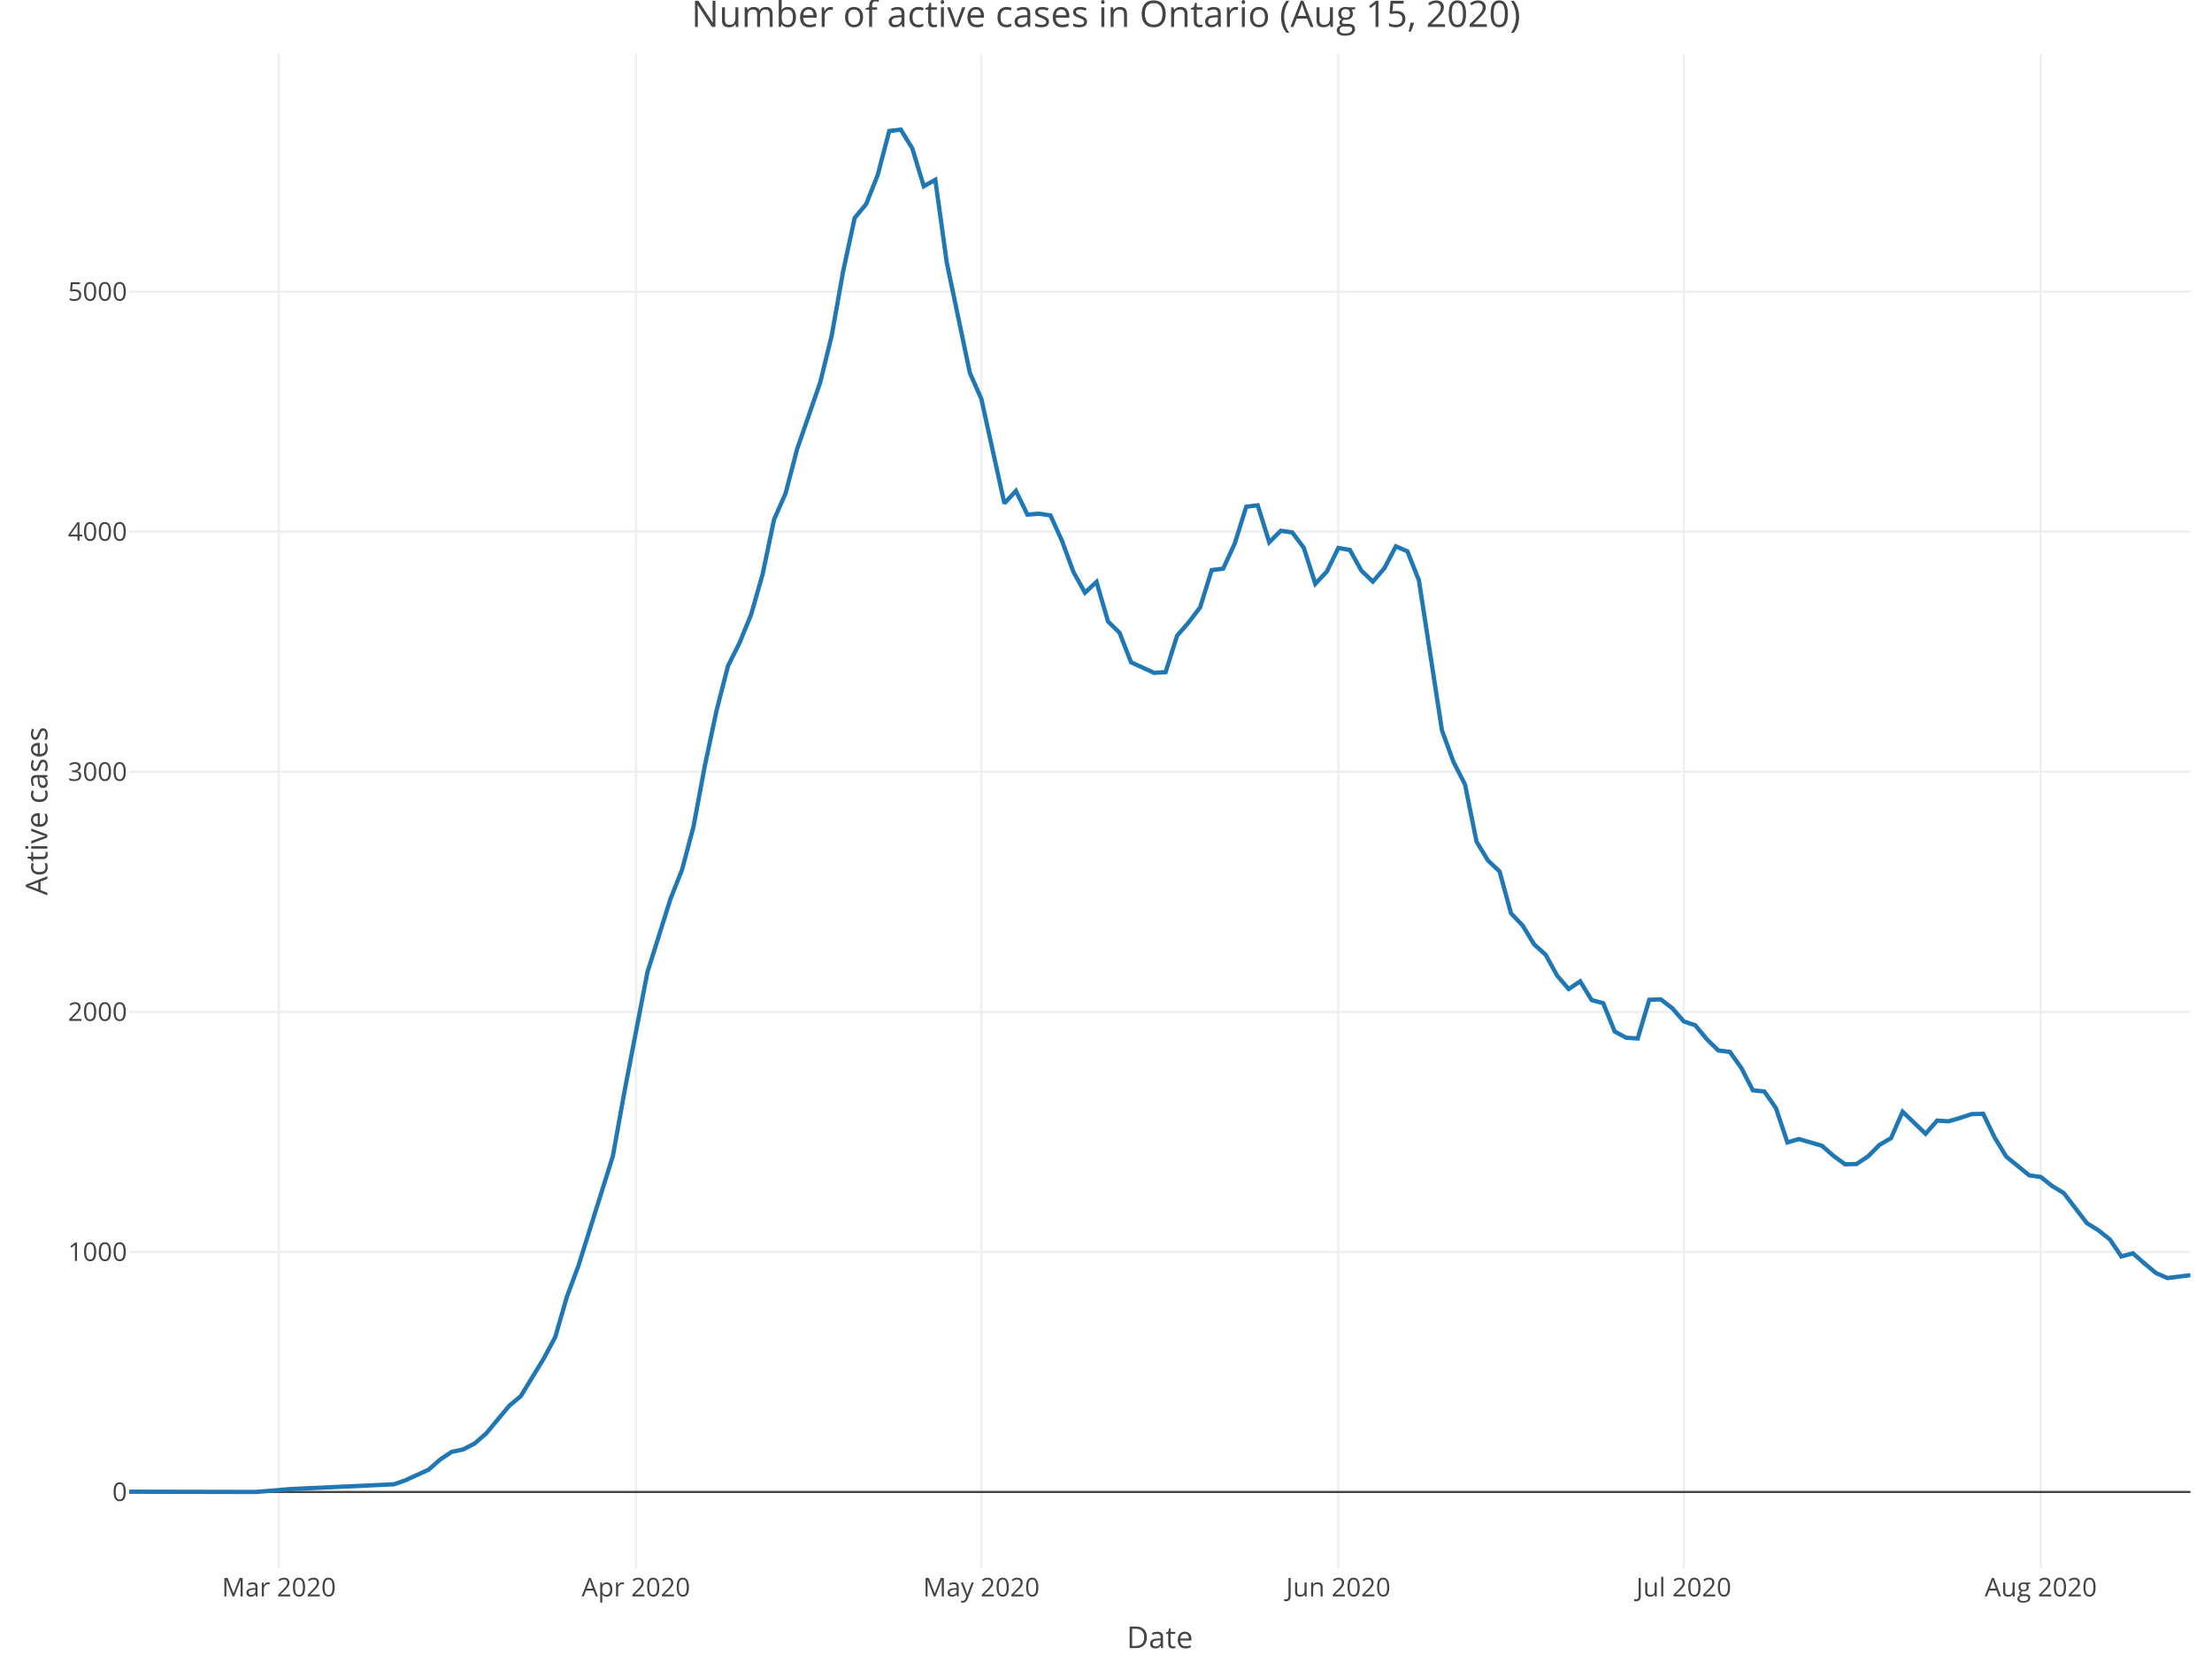
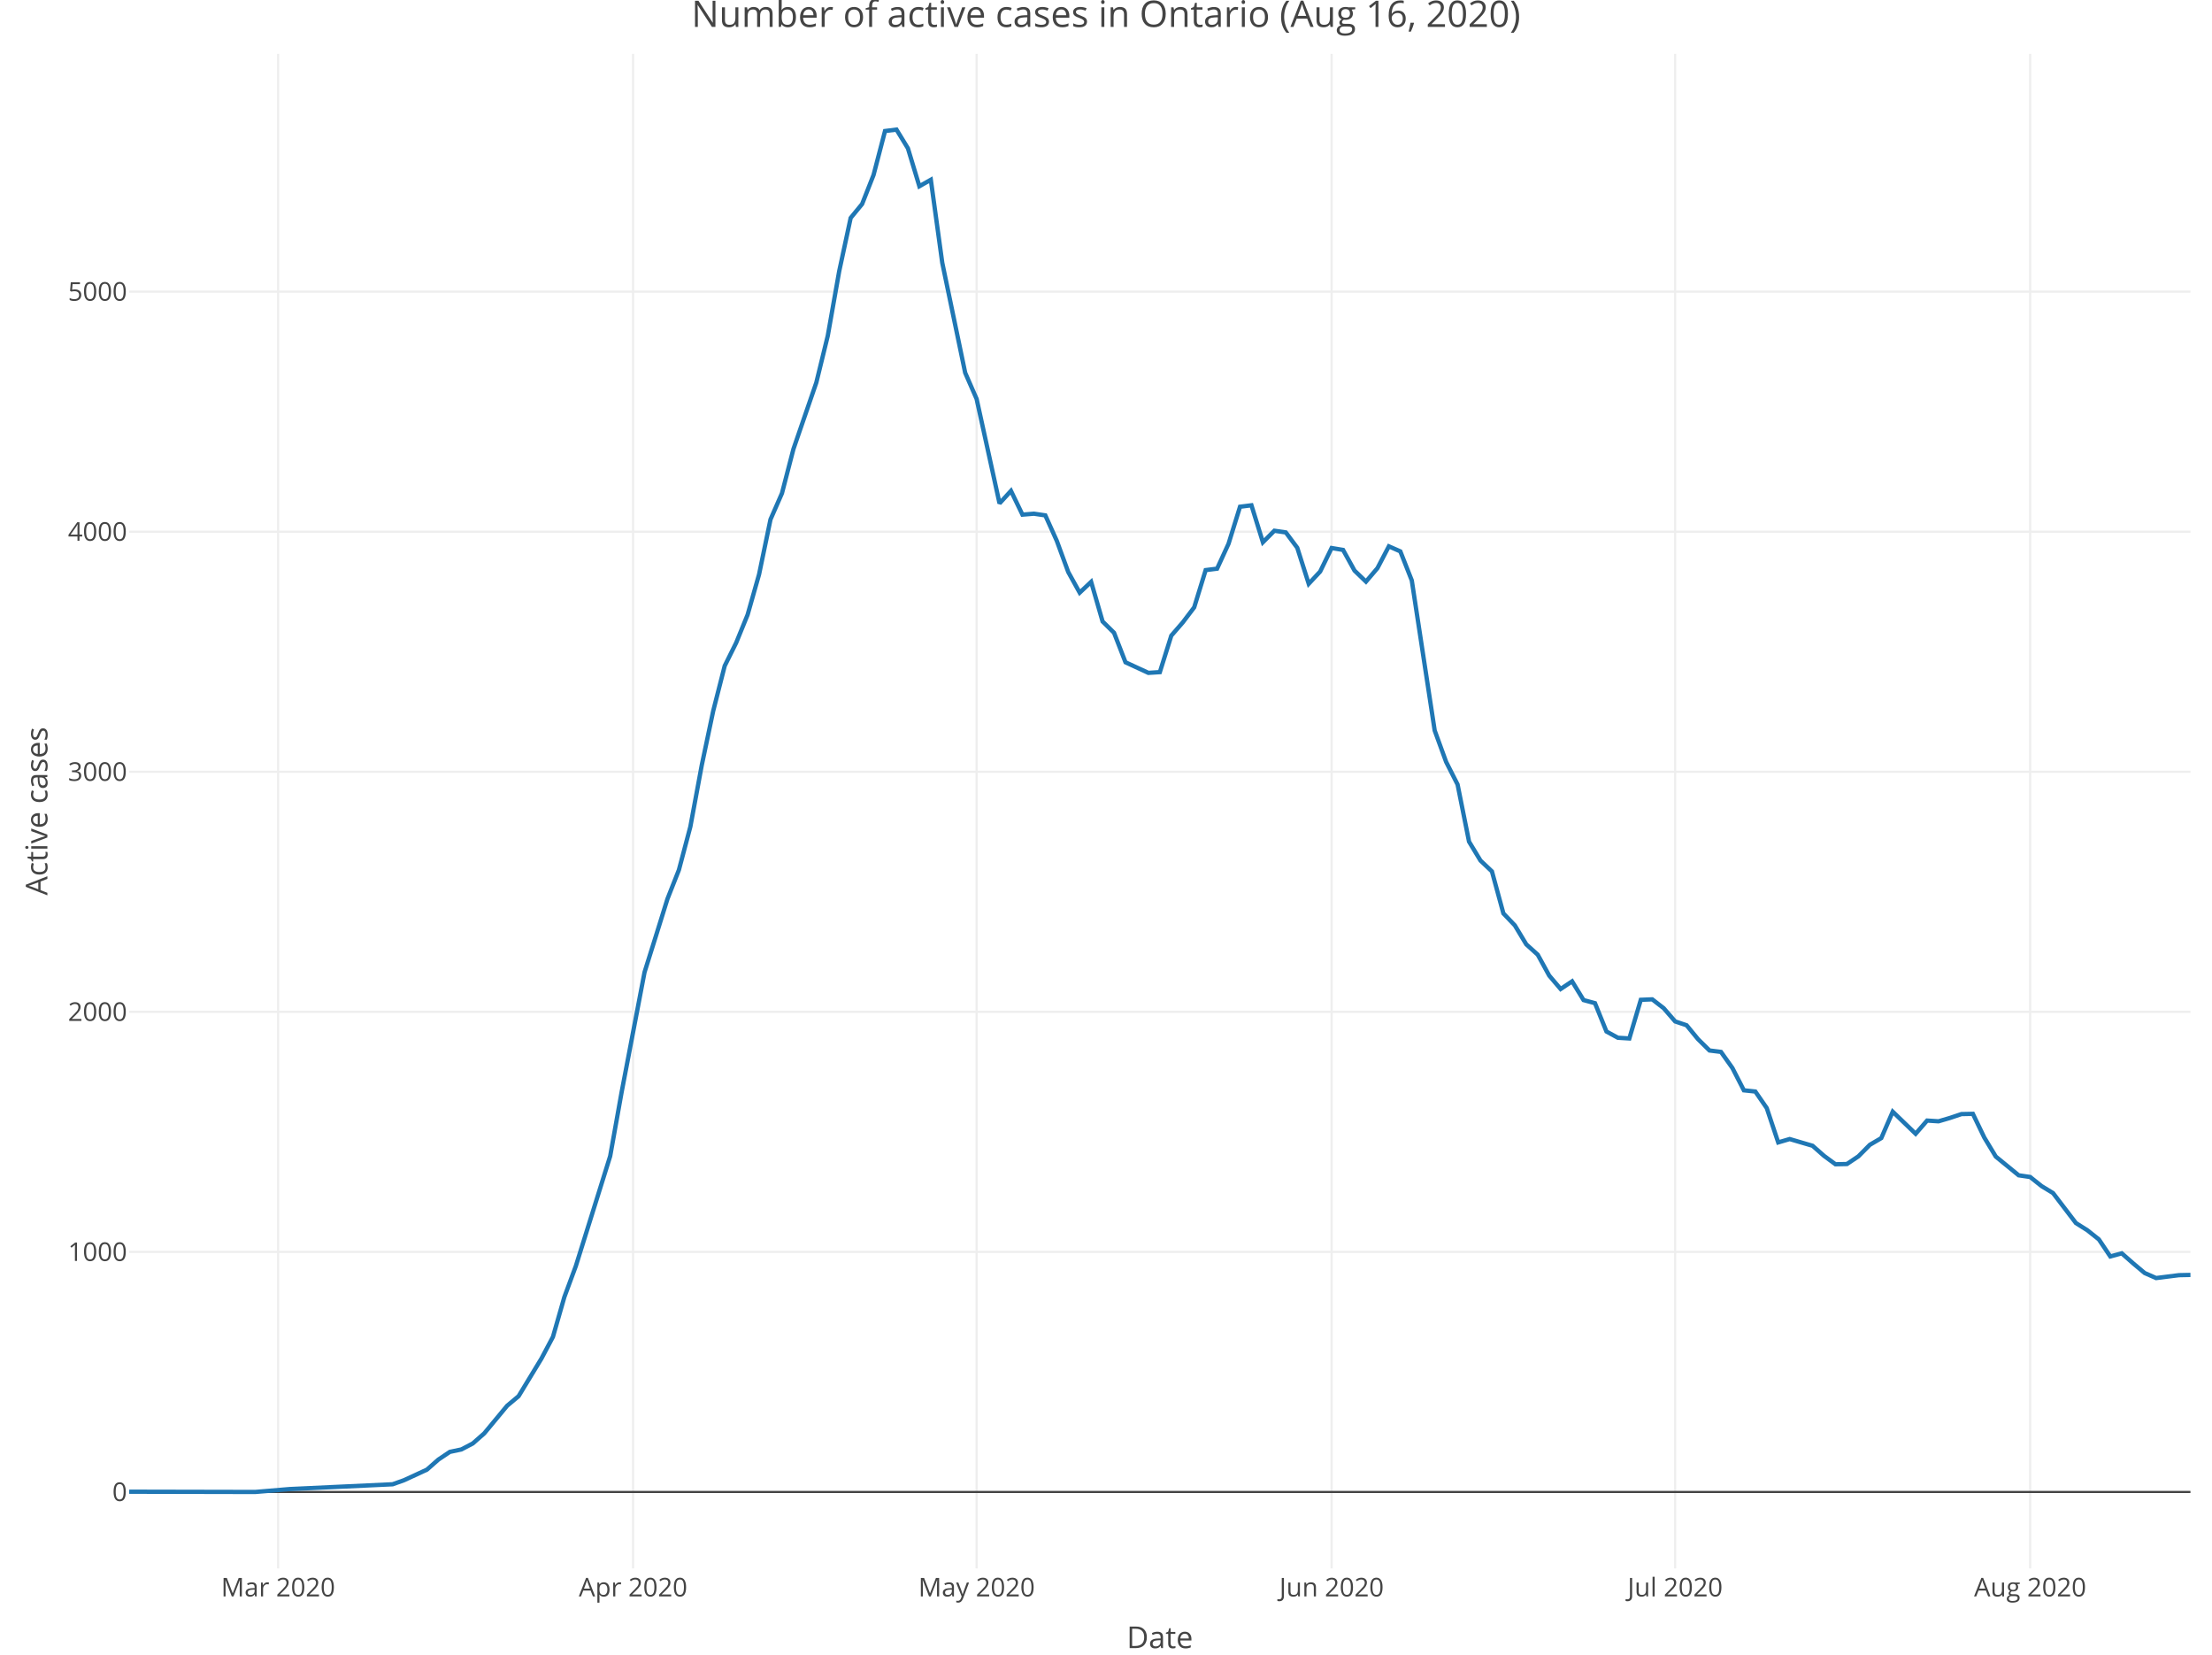
<svg xmlns="http://www.w3.org/2000/svg" class="main-svg" width="1027" height="768" style="" viewBox="0 0 1027 768">
  <rect x="0" y="0" width="1027" height="768" style="fill: rgb(255, 255, 255); fill-opacity: 1;" />
-   <defs id="defs-4460c8">
+   <defs id="defs-9ace25">
    <g class="clips">
-       <clipPath id="clip4460c8xyplot" class="plotclip">
+       <clipPath id="clip9ace25xyplot" class="plotclip">
        <rect width="957" height="703" />
      </clipPath>
-       <clipPath class="axesclip" id="clip4460c8x">
+       <clipPath class="axesclip" id="clip9ace25x">
        <rect x="60" y="0" width="957" height="768" />
      </clipPath>
-       <clipPath class="axesclip" id="clip4460c8y">
+       <clipPath class="axesclip" id="clip9ace25y">
        <rect x="0" y="25" width="1027" height="703" />
      </clipPath>
-       <clipPath class="axesclip" id="clip4460c8xy">
+       <clipPath class="axesclip" id="clip9ace25xy">
        <rect x="60" y="25" width="957" height="703" />
      </clipPath>
    </g>
    <g class="gradients" />
  </defs>
  <g class="bglayer" />
  <g class="layer-below">
    <g class="imagelayer" />
    <g class="shapelayer" />
  </g>
  <g class="cartesianlayer">
    <g class="subplot xy">
      <g class="layer-subplot">
        <g class="shapelayer" />
        <g class="imagelayer" />
      </g>
      <g class="gridlayer">
        <g class="x">
-           <path class="xgrid crisp" transform="translate(129.5,0)" d="M0,25v703" style="stroke: rgb(238, 238, 238); stroke-opacity: 1; stroke-width: 1px;" />
-           <path class="xgrid crisp" transform="translate(295.24,0)" d="M0,25v703" style="stroke: rgb(238, 238, 238); stroke-opacity: 1; stroke-width: 1px;" />
-           <path class="xgrid crisp" transform="translate(455.63,0)" d="M0,25v703" style="stroke: rgb(238, 238, 238); stroke-opacity: 1; stroke-width: 1px;" />
-           <path class="xgrid crisp" transform="translate(621.37,0)" d="M0,25v703" style="stroke: rgb(238, 238, 238); stroke-opacity: 1; stroke-width: 1px;" />
-           <path class="xgrid crisp" transform="translate(781.76,0)" d="M0,25v703" style="stroke: rgb(238, 238, 238); stroke-opacity: 1; stroke-width: 1px;" />
-           <path class="xgrid crisp" transform="translate(947.5,0)" d="M0,25v703" style="stroke: rgb(238, 238, 238); stroke-opacity: 1; stroke-width: 1px;" />
+           <path class="xgrid crisp" transform="translate(129.12,0)" d="M0,25v703" style="stroke: rgb(238, 238, 238); stroke-opacity: 1; stroke-width: 1px;" />
+           <path class="xgrid crisp" transform="translate(293.93,0)" d="M0,25v703" style="stroke: rgb(238, 238, 238); stroke-opacity: 1; stroke-width: 1px;" />
+           <path class="xgrid crisp" transform="translate(453.43,0)" d="M0,25v703" style="stroke: rgb(238, 238, 238); stroke-opacity: 1; stroke-width: 1px;" />
+           <path class="xgrid crisp" transform="translate(618.25,0)" d="M0,25v703" style="stroke: rgb(238, 238, 238); stroke-opacity: 1; stroke-width: 1px;" />
+           <path class="xgrid crisp" transform="translate(777.75,0)" d="M0,25v703" style="stroke: rgb(238, 238, 238); stroke-opacity: 1; stroke-width: 1px;" />
+           <path class="xgrid crisp" transform="translate(942.57,0)" d="M0,25v703" style="stroke: rgb(238, 238, 238); stroke-opacity: 1; stroke-width: 1px;" />
        </g>
        <g class="y">
          <path class="ygrid crisp" transform="translate(0,581.09)" d="M60,0h957" style="stroke: rgb(238, 238, 238); stroke-opacity: 1; stroke-width: 1px;" />
          <path class="ygrid crisp" transform="translate(0,469.66)" d="M60,0h957" style="stroke: rgb(238, 238, 238); stroke-opacity: 1; stroke-width: 1px;" />
          <path class="ygrid crisp" transform="translate(0,358.23)" d="M60,0h957" style="stroke: rgb(238, 238, 238); stroke-opacity: 1; stroke-width: 1px;" />
          <path class="ygrid crisp" transform="translate(0,246.8)" d="M60,0h957" style="stroke: rgb(238, 238, 238); stroke-opacity: 1; stroke-width: 1px;" />
          <path class="ygrid crisp" transform="translate(0,135.37)" d="M60,0h957" style="stroke: rgb(238, 238, 238); stroke-opacity: 1; stroke-width: 1px;" />
        </g>
      </g>
      <g class="zerolinelayer">
        <path class="yzl zl crisp" transform="translate(0,692.52)" d="M60,0h957" style="stroke: rgb(68, 68, 68); stroke-opacity: 1; stroke-width: 1px;" />
      </g>
      <path class="xlines-below" />
      <path class="ylines-below" />
      <g class="overlines-below" />
      <g class="xaxislayer-below" />
      <g class="yaxislayer-below" />
      <g class="overaxes-below" />
-       <g class="plot" transform="translate(60, 25)" clip-path="url('#clip4460c8xyplot')">
+       <g class="plot" transform="translate(60, 25)" clip-path="url('#clip9ace25xyplot')">
        <g class="scatterlayer mlayer">
-           <g class="trace scatter tracee50062" style="stroke-miterlimit: 2; opacity: 1;">
+           <g class="trace scatter trace30d1c0" style="stroke-miterlimit: 2; opacity: 1;">
            <g class="fills" />
            <g class="errorbars" />
            <g class="lines">
-               <path class="js-line" d="M0,667.4L58.81,667.52L74.85,666.18L122.97,663.95L128.31,662.06L139.01,657.15L144.35,652.47L149.7,648.91L155.04,647.79L160.39,645.01L165.74,640.33L176.43,627.51L181.78,623.06L192.47,605.56L197.82,595.53L203.16,577.03L208.51,562.66L224.55,511.63L229.89,481.87L240.59,426.27L245.93,409.33L251.28,392.28L256.63,378.8L261.97,358.74L267.32,330.11L272.66,304.92L278.01,284.08L283.36,273.39L288.7,260.35L294.05,241.63L299.4,216.11L304.74,203.97L310.09,183.46L320.78,152.6L326.13,130.87L331.47,100.89L336.82,76.16L342.17,69.69L347.51,56.21L352.86,35.82L358.21,35.15L363.55,43.84L368.9,61.45L374.25,58.44L379.59,96.99L390.28,148.03L395.63,160.17L406.32,208.65L411.67,202.85L417.02,213.88L422.36,213.44L427.71,214.22L433.06,226.03L438.4,240.52L443.75,250.1L449.09,245.08L454.44,263.47L459.79,268.71L465.13,282.41L475.83,287.32L481.17,286.98L486.52,270.04L491.87,263.92L497.21,256.9L502.56,239.62L507.91,238.96L513.25,227.37L518.6,210.21L523.94,209.54L529.29,226.7L534.64,221.35L539.98,222.13L545.33,229.26L550.68,245.98L556.02,240.29L561.37,229.37L566.72,230.26L572.06,239.85L577.41,244.97L582.75,238.73L588.1,228.59L593.45,230.93L598.79,244.42L609.49,314.06L614.83,328.66L620.18,339.13L625.53,365.65L630.87,374.45L636.22,379.47L641.56,398.97L646.91,404.54L652.26,413.34L657.6,418.14L662.95,427.83L668.3,434.07L673.64,430.5L678.99,439.2L684.34,440.64L689.68,453.79L695.03,456.69L700.37,457.02L705.72,439.08L711.07,438.86L716.41,442.98L721.76,449.11L727.11,450.9L732.45,457.36L737.8,462.6L743.15,463.26L748.49,470.73L753.84,481.09L759.18,481.65L764.53,489.34L769.88,505.27L775.22,503.71L785.92,506.83L791.26,511.51L796.61,515.41L801.96,515.3L807.3,511.74L812.65,506.39L817.99,503.27L823.34,491.01L834.03,501.26L839.38,495.13L844.73,495.47L850.07,493.91L855.42,492.12L860.77,492.01L866.11,503.04L871.46,511.85L882.15,520.54L887.5,521.32L892.84,525.55L898.19,528.79L908.88,542.71L914.23,546.06L919.58,550.29L924.92,558.2L930.27,556.75L935.61,561.43L940.96,565.89L946.31,568.23L957,566.89" style="vector-effect: non-scaling-stroke; fill: none; stroke: rgb(31, 119, 180); stroke-opacity: 1; stroke-width: 2px; opacity: 1;" />
+               <path class="js-line" d="M0,667.4L58.48,667.52L74.43,666.18L122.28,663.95L127.6,662.06L138.23,657.15L143.55,652.47L148.87,648.91L154.18,647.79L159.5,645.01L164.82,640.33L175.45,627.51L180.77,623.06L191.4,605.56L196.72,595.53L202.03,577.03L207.35,562.66L223.3,511.63L228.62,481.87L239.25,426.27L244.57,409.33L249.88,392.28L255.2,378.8L260.52,358.74L265.83,330.11L271.15,304.92L276.47,284.08L281.78,273.39L287.1,260.35L292.42,241.63L297.73,216.11L303.05,203.97L308.37,183.46L319,152.6L324.32,130.87L329.63,100.89L334.95,76.16L340.27,69.69L345.58,56.21L350.9,35.82L356.22,35.15L361.53,43.84L366.85,61.45L372.17,58.44L377.48,96.99L388.12,148.03L393.43,160.17L404.07,208.65L409.38,202.85L414.7,213.88L420.02,213.44L425.33,214.22L430.65,226.03L435.97,240.52L441.28,250.1L446.6,245.08L451.92,263.47L457.23,268.71L462.55,282.41L473.18,287.32L478.5,286.98L483.82,270.04L489.13,263.92L494.45,256.9L499.77,239.62L505.08,238.96L510.4,227.37L515.72,210.21L521.03,209.54L526.35,226.7L531.67,221.35L536.98,222.13L542.3,229.26L547.62,245.98L552.93,240.29L558.25,229.37L563.57,230.26L568.88,239.85L574.2,244.97L579.52,238.73L584.83,228.59L590.15,230.93L595.47,244.42L606.1,314.06L611.42,328.66L616.73,339.13L622.05,365.65L627.37,374.45L632.68,379.47L638,398.97L643.32,404.54L648.63,413.34L653.95,418.14L659.27,427.83L664.58,434.07L669.9,430.5L675.22,439.2L680.53,440.64L685.85,453.79L691.17,456.69L696.48,457.02L701.8,439.08L707.12,438.86L712.43,442.98L717.75,449.11L723.07,450.9L728.38,457.36L733.7,462.6L739.02,463.26L744.33,470.73L749.65,481.09L754.97,481.65L760.28,489.34L765.6,505.27L770.92,503.71L781.55,506.83L786.87,511.51L792.18,515.41L797.5,515.3L802.82,511.74L808.13,506.39L813.45,503.27L818.77,491.01L829.4,501.26L834.72,495.13L840.03,495.47L845.35,493.91L850.67,492.12L855.98,492.01L861.3,503.04L866.62,511.85L877.25,520.54L882.57,521.32L887.88,525.55L893.2,528.79L903.83,542.71L909.15,546.06L914.47,550.29L919.78,558.2L925.1,556.75L930.42,561.43L935.73,565.89L941.05,568.23L951.68,566.89L957,566.78" style="vector-effect: non-scaling-stroke; fill: none; stroke: rgb(31, 119, 180); stroke-opacity: 1; stroke-width: 2px; opacity: 1;" />
            </g>
            <g class="points" />
            <g class="text" />
          </g>
        </g>
      </g>
      <g class="overplot" />
      <path class="xlines-above crisp" d="M0,0" style="fill: none;" />
      <path class="ylines-above crisp" d="M0,0" style="fill: none;" />
      <g class="overlines-above" />
      <g class="xaxislayer-above">
        <g class="xtick">
-           <text text-anchor="middle" x="0" y="741" transform="translate(129.5,0)" style="font-family: 'Open Sans', verdana, arial, sans-serif; font-size: 12px; fill: rgb(68, 68, 68); fill-opacity: 1; white-space: pre;">Mar 2020</text>
+           <text text-anchor="middle" x="0" y="741" transform="translate(129.12,0)" style="font-family: 'Open Sans', verdana, arial, sans-serif; font-size: 12px; fill: rgb(68, 68, 68); fill-opacity: 1; white-space: pre;">Mar 2020</text>
        </g>
        <g class="xtick">
-           <text text-anchor="middle" x="0" y="741" transform="translate(295.24,0)" style="font-family: 'Open Sans', verdana, arial, sans-serif; font-size: 12px; fill: rgb(68, 68, 68); fill-opacity: 1; white-space: pre;">Apr 2020</text>
+           <text text-anchor="middle" x="0" y="741" transform="translate(293.93,0)" style="font-family: 'Open Sans', verdana, arial, sans-serif; font-size: 12px; fill: rgb(68, 68, 68); fill-opacity: 1; white-space: pre;">Apr 2020</text>
        </g>
        <g class="xtick">
-           <text text-anchor="middle" x="0" y="741" transform="translate(455.63,0)" style="font-family: 'Open Sans', verdana, arial, sans-serif; font-size: 12px; fill: rgb(68, 68, 68); fill-opacity: 1; white-space: pre;">May 2020</text>
+           <text text-anchor="middle" x="0" y="741" transform="translate(453.43,0)" style="font-family: 'Open Sans', verdana, arial, sans-serif; font-size: 12px; fill: rgb(68, 68, 68); fill-opacity: 1; white-space: pre;">May 2020</text>
        </g>
        <g class="xtick">
-           <text text-anchor="middle" x="0" y="741" transform="translate(621.37,0)" style="font-family: 'Open Sans', verdana, arial, sans-serif; font-size: 12px; fill: rgb(68, 68, 68); fill-opacity: 1; white-space: pre;">Jun 2020</text>
+           <text text-anchor="middle" x="0" y="741" transform="translate(618.25,0)" style="font-family: 'Open Sans', verdana, arial, sans-serif; font-size: 12px; fill: rgb(68, 68, 68); fill-opacity: 1; white-space: pre;">Jun 2020</text>
        </g>
        <g class="xtick">
-           <text text-anchor="middle" x="0" y="741" transform="translate(781.76,0)" style="font-family: 'Open Sans', verdana, arial, sans-serif; font-size: 12px; fill: rgb(68, 68, 68); fill-opacity: 1; white-space: pre;">Jul 2020</text>
+           <text text-anchor="middle" x="0" y="741" transform="translate(777.75,0)" style="font-family: 'Open Sans', verdana, arial, sans-serif; font-size: 12px; fill: rgb(68, 68, 68); fill-opacity: 1; white-space: pre;">Jul 2020</text>
        </g>
        <g class="xtick">
-           <text text-anchor="middle" x="0" y="741" transform="translate(947.5,0)" style="font-family: 'Open Sans', verdana, arial, sans-serif; font-size: 12px; fill: rgb(68, 68, 68); fill-opacity: 1; white-space: pre;">Aug 2020</text>
+           <text text-anchor="middle" x="0" y="741" transform="translate(942.57,0)" style="font-family: 'Open Sans', verdana, arial, sans-serif; font-size: 12px; fill: rgb(68, 68, 68); fill-opacity: 1; white-space: pre;">Aug 2020</text>
        </g>
      </g>
      <g class="yaxislayer-above">
        <g class="ytick">
          <text text-anchor="end" x="59" y="4.2" transform="translate(0,692.52)" style="font-family: 'Open Sans', verdana, arial, sans-serif; font-size: 12px; fill: rgb(68, 68, 68); fill-opacity: 1; white-space: pre;">0</text>
        </g>
        <g class="ytick">
          <text text-anchor="end" x="59" y="4.2" transform="translate(0,581.09)" style="font-family: 'Open Sans', verdana, arial, sans-serif; font-size: 12px; fill: rgb(68, 68, 68); fill-opacity: 1; white-space: pre;">1000</text>
        </g>
        <g class="ytick">
          <text text-anchor="end" x="59" y="4.2" transform="translate(0,469.66)" style="font-family: 'Open Sans', verdana, arial, sans-serif; font-size: 12px; fill: rgb(68, 68, 68); fill-opacity: 1; white-space: pre;">2000</text>
        </g>
        <g class="ytick">
          <text text-anchor="end" x="59" y="4.2" transform="translate(0,358.23)" style="font-family: 'Open Sans', verdana, arial, sans-serif; font-size: 12px; fill: rgb(68, 68, 68); fill-opacity: 1; white-space: pre;">3000</text>
        </g>
        <g class="ytick">
          <text text-anchor="end" x="59" y="4.2" transform="translate(0,246.8)" style="font-family: 'Open Sans', verdana, arial, sans-serif; font-size: 12px; fill: rgb(68, 68, 68); fill-opacity: 1; white-space: pre;">4000</text>
        </g>
        <g class="ytick">
          <text text-anchor="end" x="59" y="4.2" transform="translate(0,135.37)" style="font-family: 'Open Sans', verdana, arial, sans-serif; font-size: 12px; fill: rgb(68, 68, 68); fill-opacity: 1; white-space: pre;">5000</text>
        </g>
      </g>
      <g class="overaxes-above" />
    </g>
  </g>
  <g class="polarlayer" />
  <g class="ternarylayer" />
  <g class="geolayer" />
  <g class="funnelarealayer" />
  <g class="pielayer" />
  <g class="treemaplayer" />
  <g class="sunburstlayer" />
  <g class="glimages" />
-   <defs id="topdefs-4460c8">
+   <defs id="topdefs-9ace25">
    <g class="clips" />
  </defs>
  <g class="layer-above">
    <g class="imagelayer" />
    <g class="shapelayer" />
  </g>
  <g class="infolayer">
    <g class="g-gtitle">
-       <text class="gtitle" x="513.5" y="12.5" text-anchor="middle" dy="0em" style="font-family: 'Open Sans', verdana, arial, sans-serif; font-size: 17px; fill: rgb(68, 68, 68); opacity: 1; font-weight: normal; white-space: pre;">Number of active cases in Ontario (Aug 15, 2020)</text>
+       <text class="gtitle" x="513.5" y="12.5" text-anchor="middle" dy="0em" style="font-family: 'Open Sans', verdana, arial, sans-serif; font-size: 17px; fill: rgb(68, 68, 68); opacity: 1; font-weight: normal; white-space: pre;">Number of active cases in Ontario (Aug 16, 2020)</text>
    </g>
    <g class="g-xtitle" transform="translate(0,-15)">
      <text class="xtitle" x="538.5" y="780" text-anchor="middle" style="font-family: 'Open Sans', verdana, arial, sans-serif; font-size: 14px; fill: rgb(68, 68, 68); opacity: 1; font-weight: normal; white-space: pre;">Date</text>
    </g>
    <g class="g-ytitle">
      <text class="ytitle" transform="rotate(-90,22,376.5)" x="22" y="376.5" text-anchor="middle" style="font-family: 'Open Sans', verdana, arial, sans-serif; font-size: 14px; fill: rgb(68, 68, 68); opacity: 1; font-weight: normal; white-space: pre;">Active cases</text>
    </g>
  </g>
</svg>
